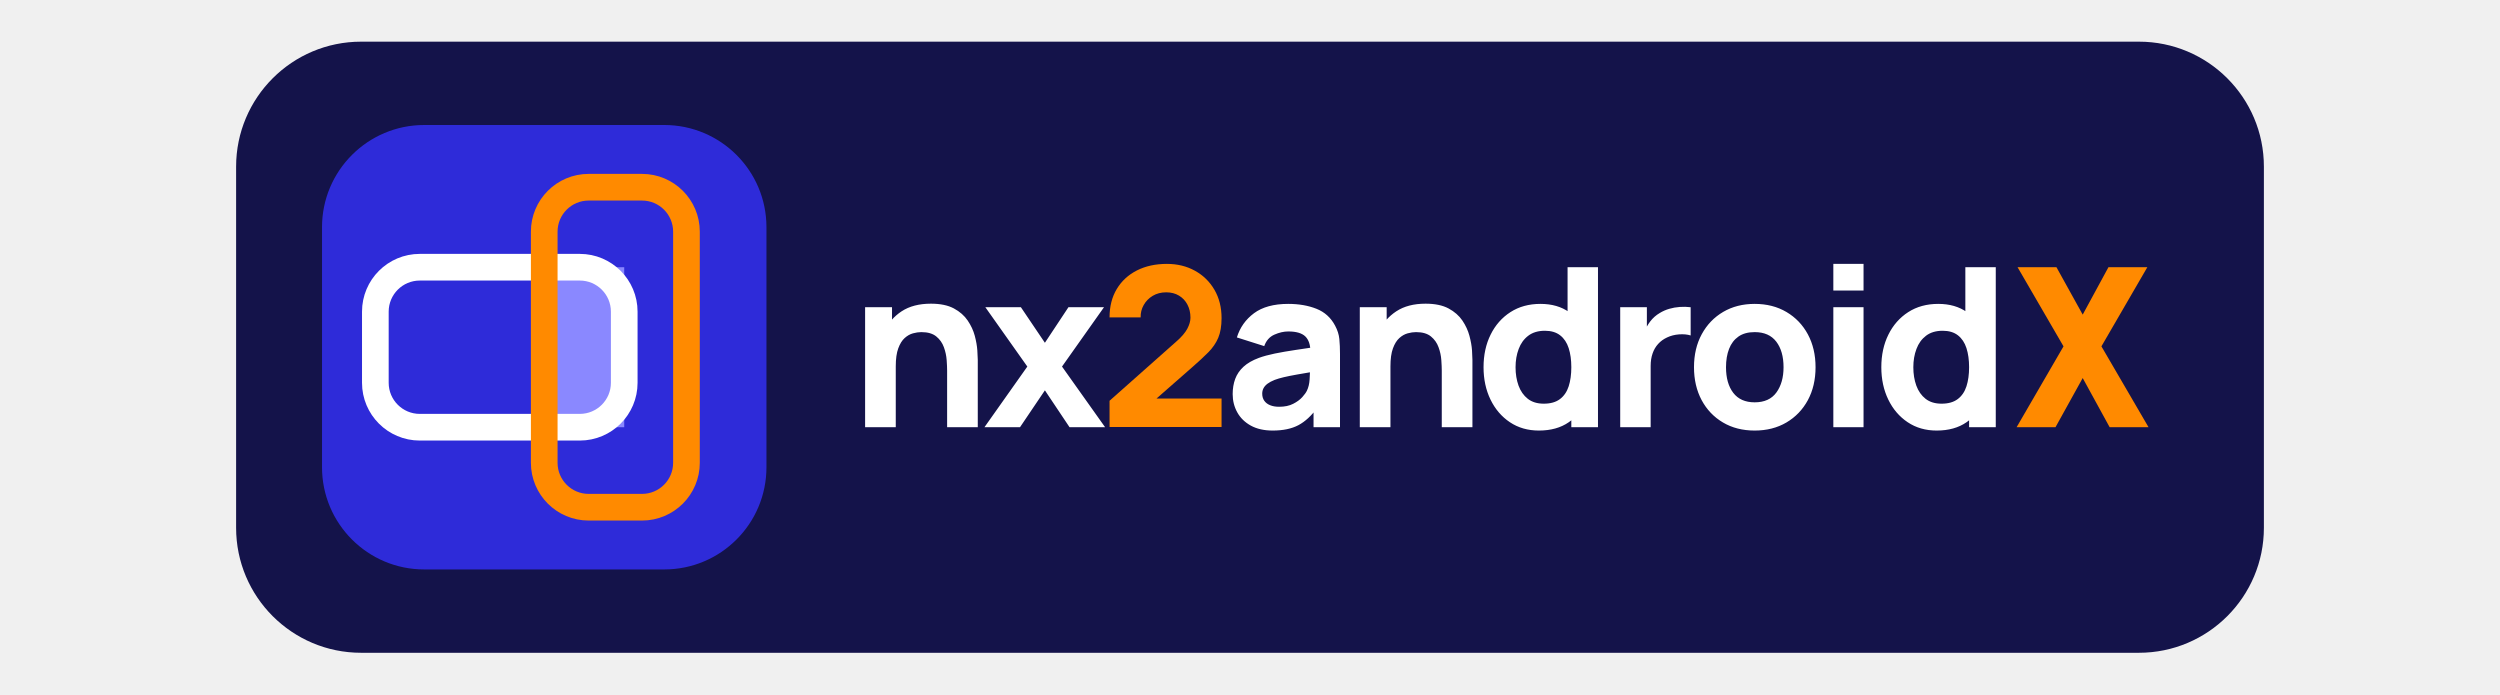
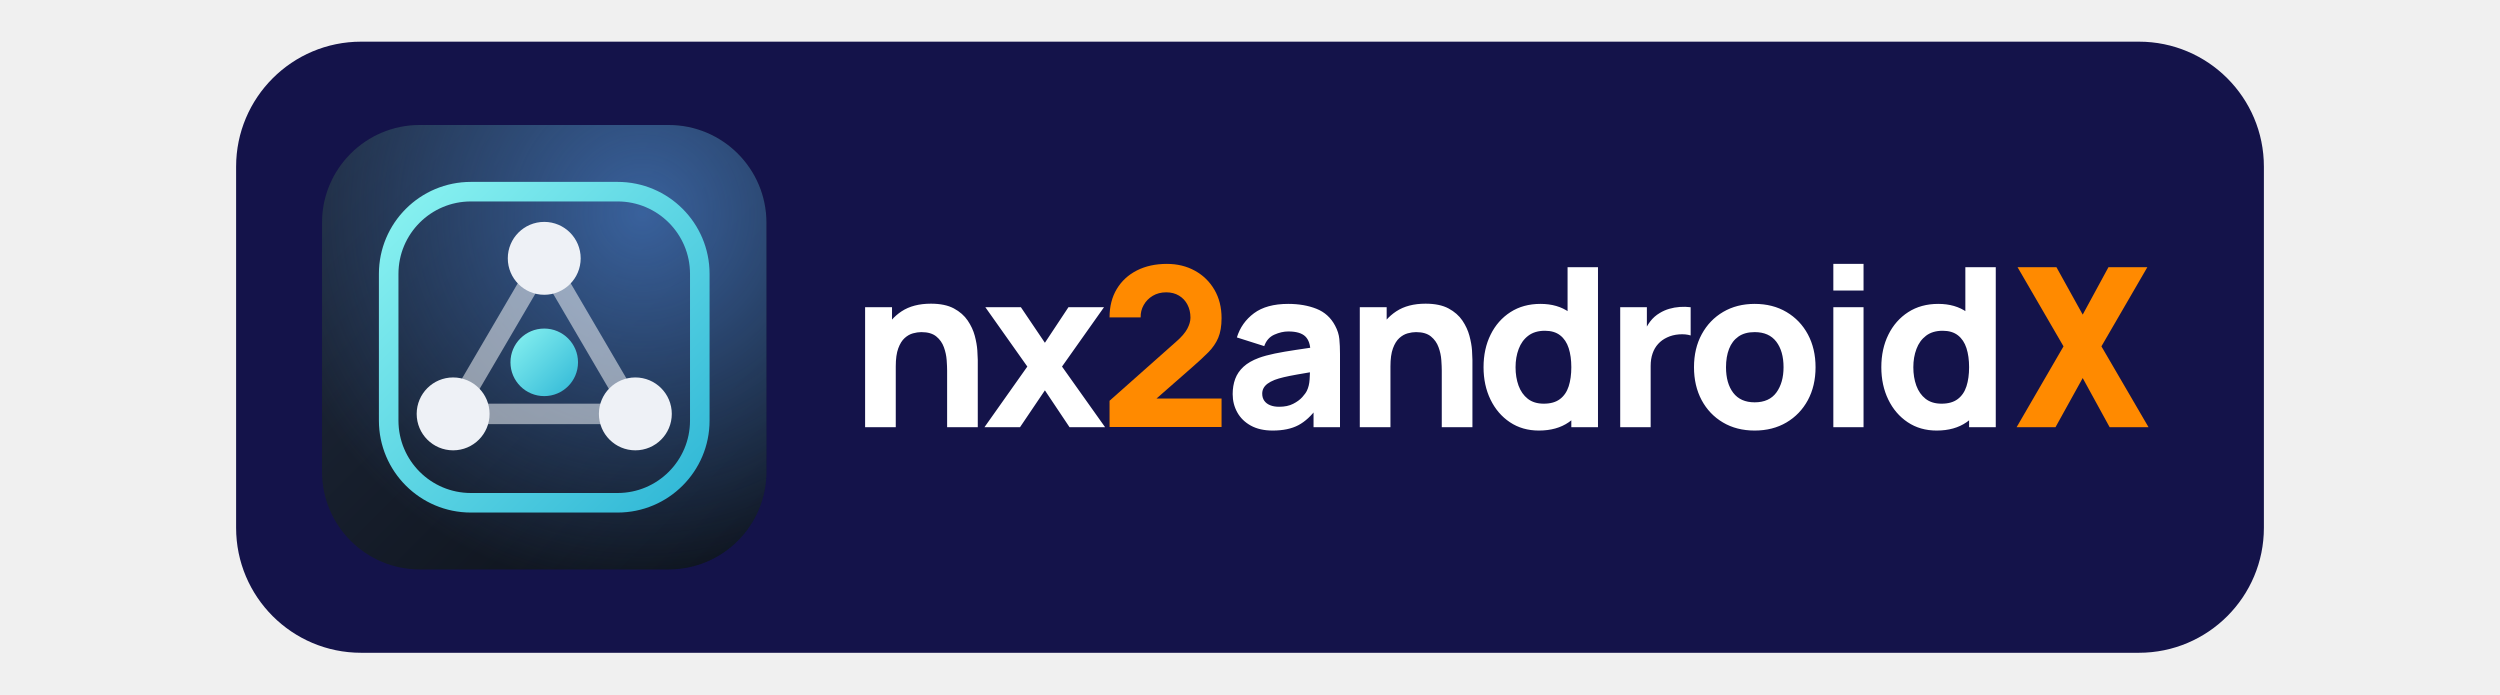
<svg xmlns="http://www.w3.org/2000/svg" width="720" height="200" viewBox="0 0 720 200" role="img" aria-label="nx2androidX">
  <rect x="68" y="12" width="584" height="176" rx="36" fill="#14134A" />
  <g transform="translate(-24 0)">
    <g transform="translate(116.74 36) scale(1.28)">
-       <rect width="100" height="100" rx="23" fill="#2E2BD9" />
-       <rect x="50" y="32" width="18" height="36" fill="#8A88FF" />
-       <rect x="12" y="32" width="56" height="36" rx="10" fill="none" stroke="#FFFFFF" stroke-width="6" />
-       <rect x="50" y="14" width="32" height="72" rx="10" fill="none" stroke="#FF8A00" stroke-width="6" />
+       <defs>
+         <linearGradient id="sos-night" x1="0" y1="0" x2="1" y2="1">
+           <stop offset="0" stop-color="#1f2a3d" />
+           <stop offset="1" stop-color="#0b0f16" />
+         </linearGradient>
+         <radialGradient id="sos-glow" cx="0.72" cy="0.2" r="0.85">
+           <stop offset="0" stop-color="#3f6db0" stop-opacity="0.85" />
+           <stop offset="1" stop-color="#3f6db0" stop-opacity="0" />
+         </radialGradient>
+         <linearGradient id="sos-cyan" x1="0" y1="0" x2="1" y2="1">
+           <stop offset="0" stop-color="#8af3f1" />
+           <stop offset="1" stop-color="#2fb7d6" />
+         </linearGradient>
+       </defs>
+       <rect width="100" height="100" rx="22" fill="url(#sos-night)" />
+       <rect width="100" height="100" rx="22" fill="url(#sos-glow)" />
+       <rect x="15" y="15" width="70" height="70" rx="18.5" fill="none" stroke="url(#sos-cyan)" stroke-width="4.4" />
+       <path d="M50 30 L70.5 65 L29.5 65 Z" fill="none" stroke="#eef1f6" stroke-opacity="0.55" stroke-width="4.6" stroke-linejoin="round" />
+       <circle cx="50" cy="53.4" r="7.6" fill="url(#sos-cyan)" />
+       <circle cx="50" cy="30" r="8.2" fill="#eef1f6" />
+       <circle cx="70.5" cy="65" r="8.2" fill="#eef1f6" />
+       <circle cx="29.5" cy="65" r="8.2" fill="#eef1f6" />
    </g>
    <path fill="#FFFFFF" d="M296.77 123.04V106.72Q296.77 105.54 296.64 103.7Q296.51 101.86 295.84 100Q295.17 98.14 293.65 96.9Q292.13 95.65 289.34 95.65Q288.22 95.65 286.94 96Q285.66 96.35 284.54 97.36Q283.42 98.37 282.7 100.32Q281.98 102.27 281.98 105.5L276.99 103.14Q276.99 99.04 278.66 95.46Q280.32 91.87 283.66 89.66Q287.01 87.46 292.1 87.46Q296.16 87.46 298.72 88.83Q301.28 90.21 302.7 92.32Q304.13 94.43 304.74 96.72Q305.34 99.01 305.47 100.9Q305.6 102.78 305.6 103.65V123.04ZM273.15 123.04V88.48H280.9V99.94H281.98V123.04ZM307.52 123.04 319.87 105.57 307.78 88.48H318.02L324.93 98.72L331.71 88.48H341.95L329.86 105.57L342.27 123.04H332.03L324.93 112.42L317.76 123.04ZM390.53 124Q386.82 124 384.24 122.58Q381.66 121.15 380.34 118.77Q379.01 116.38 379.01 113.5Q379.01 111.1 379.74 109.12Q380.48 107.14 382.13 105.62Q383.78 104.1 386.56 103.07Q388.48 102.37 391.14 101.82Q393.79 101.28 397.15 100.78Q400.51 100.29 404.54 99.68L401.41 101.41Q401.41 98.34 399.94 96.9Q398.46 95.46 395.01 95.46Q393.09 95.46 391.01 96.38Q388.93 97.31 388.1 99.68L380.22 97.18Q381.54 92.9 385.15 90.21Q388.77 87.52 395.01 87.52Q399.58 87.52 403.14 88.93Q406.69 90.34 408.51 93.79Q409.54 95.71 409.73 97.63Q409.92 99.55 409.92 101.92V123.04H402.3V115.94L403.39 117.41Q400.86 120.9 397.94 122.45Q395.01 124 390.53 124ZM392.38 117.15Q394.78 117.15 396.43 116.3Q398.08 115.46 399.06 114.37Q400.03 113.28 400.38 112.54Q401.06 111.14 401.17 109.26Q401.28 107.39 401.28 106.14L403.84 106.78Q399.97 107.42 397.57 107.86Q395.17 108.29 393.7 108.64Q392.22 108.99 391.1 109.41Q389.82 109.92 389.04 110.51Q388.26 111.1 387.89 111.81Q387.52 112.51 387.52 113.38Q387.52 114.56 388.11 115.41Q388.7 116.26 389.79 116.7Q390.88 117.15 392.38 117.15ZM439.23 123.04V106.72Q439.23 105.54 439.1 103.7Q438.98 101.86 438.3 100Q437.63 98.14 436.11 96.9Q434.59 95.65 431.81 95.65Q430.69 95.65 429.41 96Q428.13 96.35 427.01 97.36Q425.89 98.37 425.17 100.32Q424.45 102.27 424.45 105.5L419.46 103.14Q419.46 99.04 421.12 95.46Q422.78 91.87 426.13 89.66Q429.47 87.46 434.56 87.46Q438.62 87.46 441.18 88.83Q443.74 90.21 445.17 92.32Q446.59 94.43 447.2 96.72Q447.81 99.01 447.94 100.9Q448.06 102.78 448.06 103.65V123.04ZM415.62 123.04V88.48H423.36V99.94H424.45V123.04ZM467.2 124Q462.43 124 458.85 121.6Q455.26 119.2 453.26 115.07Q451.26 110.94 451.26 105.76Q451.26 100.48 453.3 96.37Q455.33 92.26 459.01 89.89Q462.69 87.52 467.65 87.52Q472.58 87.52 475.94 89.92Q479.3 92.32 481.02 96.45Q482.75 100.58 482.75 105.76Q482.75 110.94 481.01 115.07Q479.26 119.2 475.81 121.6Q472.35 124 467.2 124ZM468.61 116.26Q471.52 116.26 473.26 114.94Q475.01 113.63 475.78 111.26Q476.54 108.9 476.54 105.76Q476.54 102.62 475.78 100.26Q475.01 97.89 473.33 96.58Q471.65 95.26 468.93 95.26Q466.02 95.26 464.14 96.69Q462.27 98.11 461.38 100.5Q460.48 102.88 460.48 105.76Q460.48 108.67 461.34 111.06Q462.21 113.44 464 114.85Q465.79 116.26 468.61 116.26ZM476.54 123.04V99.36H475.46V76.96H484.22V123.04ZM490.62 123.04V88.48H498.3V96.93L497.47 95.84Q498.14 94.05 499.26 92.58Q500.38 91.1 502.02 90.14Q503.26 89.38 504.74 88.94Q506.21 88.51 507.78 88.4Q509.34 88.29 510.91 88.48V96.61Q509.47 96.16 507.57 96.3Q505.66 96.45 504.13 97.18Q502.59 97.89 501.54 99.06Q500.48 100.22 499.94 101.81Q499.39 103.39 499.39 105.38V123.04ZM529.34 124Q524.13 124 520.19 121.66Q516.26 119.33 514.06 115.22Q511.87 111.1 511.87 105.76Q511.87 100.35 514.11 96.24Q516.35 92.13 520.29 89.82Q524.22 87.52 529.34 87.52Q534.56 87.52 538.51 89.86Q542.46 92.19 544.67 96.3Q546.88 100.42 546.88 105.76Q546.88 111.14 544.66 115.25Q542.43 119.36 538.48 121.68Q534.53 124 529.34 124ZM529.34 115.87Q533.54 115.87 535.6 113.04Q537.66 110.21 537.66 105.76Q537.66 101.15 535.57 98.4Q533.47 95.65 529.34 95.65Q526.5 95.65 524.67 96.93Q522.85 98.21 521.97 100.48Q521.09 102.75 521.09 105.76Q521.09 110.4 523.18 113.14Q525.28 115.87 529.34 115.87ZM552 83.68V76H560.7V83.68ZM552 123.04V88.48H560.7V123.04ZM581.76 124Q576.99 124 573.41 121.6Q569.82 119.2 567.82 115.07Q565.82 110.94 565.82 105.76Q565.82 100.48 567.86 96.37Q569.89 92.26 573.57 89.89Q577.25 87.52 582.21 87.52Q587.14 87.52 590.5 89.92Q593.86 92.32 595.58 96.45Q597.31 100.58 597.31 105.76Q597.31 110.94 595.57 115.07Q593.82 119.2 590.37 121.6Q586.91 124 581.76 124ZM583.17 116.26Q586.08 116.26 587.82 114.94Q589.57 113.63 590.34 111.26Q591.1 108.9 591.1 105.76Q591.1 102.62 590.34 100.26Q589.57 97.89 587.89 96.58Q586.21 95.26 583.49 95.26Q580.58 95.26 578.7 96.69Q576.83 98.11 575.94 100.5Q575.04 102.88 575.04 105.76Q575.04 108.67 575.9 111.06Q576.77 113.44 578.56 114.85Q580.35 116.26 583.17 116.26ZM591.1 123.04V99.36H590.02V76.96H598.78V123.04Z" />
    <path fill="#FF8A00" d="M343.55 122.98V115.42L362.88 98.27Q365.06 96.35 365.95 94.66Q366.85 92.96 366.85 91.49Q366.85 89.38 365.98 87.73Q365.12 86.08 363.55 85.14Q361.98 84.19 359.87 84.19Q357.66 84.19 355.98 85.2Q354.3 86.21 353.38 87.86Q352.45 89.5 352.51 91.42H343.55Q343.55 86.69 345.63 83.23Q347.71 79.78 351.42 77.89Q355.14 76 360.06 76Q364.58 76 368.14 77.97Q371.71 79.94 373.76 83.46Q375.81 86.98 375.81 91.62Q375.81 95.04 374.85 97.3Q373.89 99.55 372 101.46Q370.11 103.36 367.36 105.76L354.88 116.7L354.18 114.78H375.81V122.98Z" />
    <path fill="#FF8A00" d="M604.78 123.04L618.29 99.75L605.06 76.96L616.26 76.96L623.82 90.61L631.23 76.96L642.43 76.96L629.21 99.75L642.78 123.04L631.58 123.04L623.82 108.88L615.98 123.04Z" />
  </g>
</svg>
